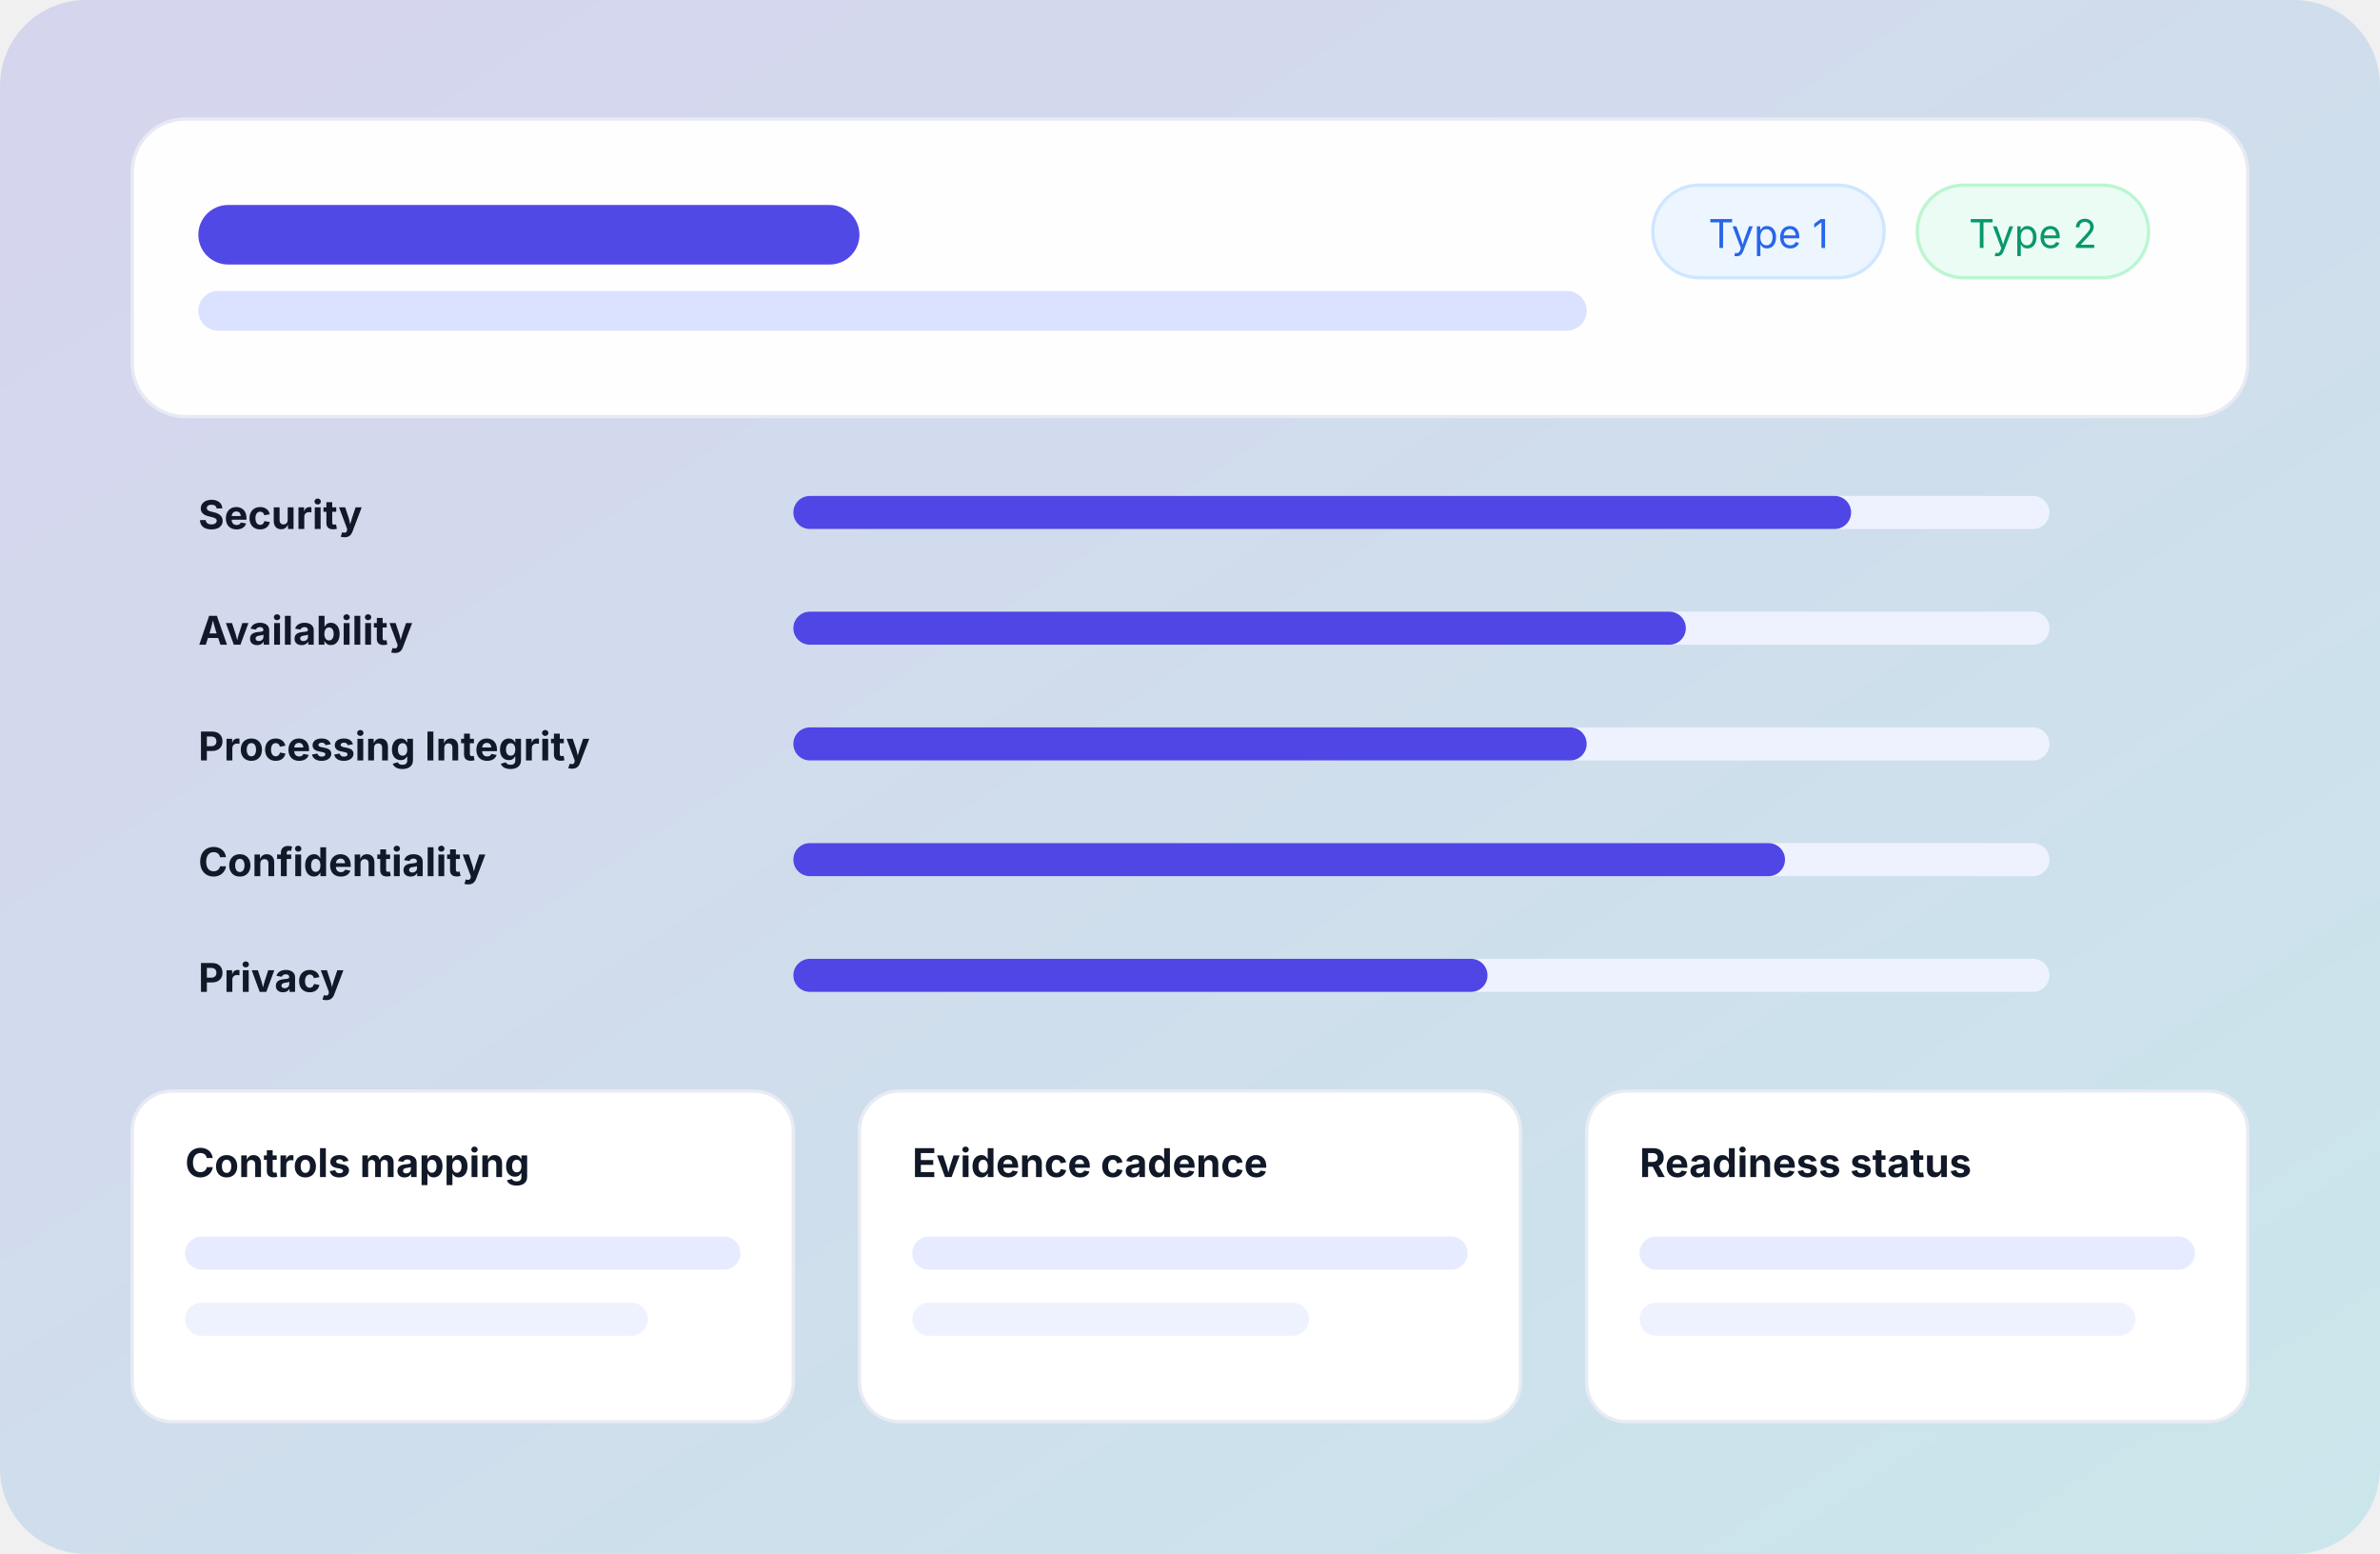
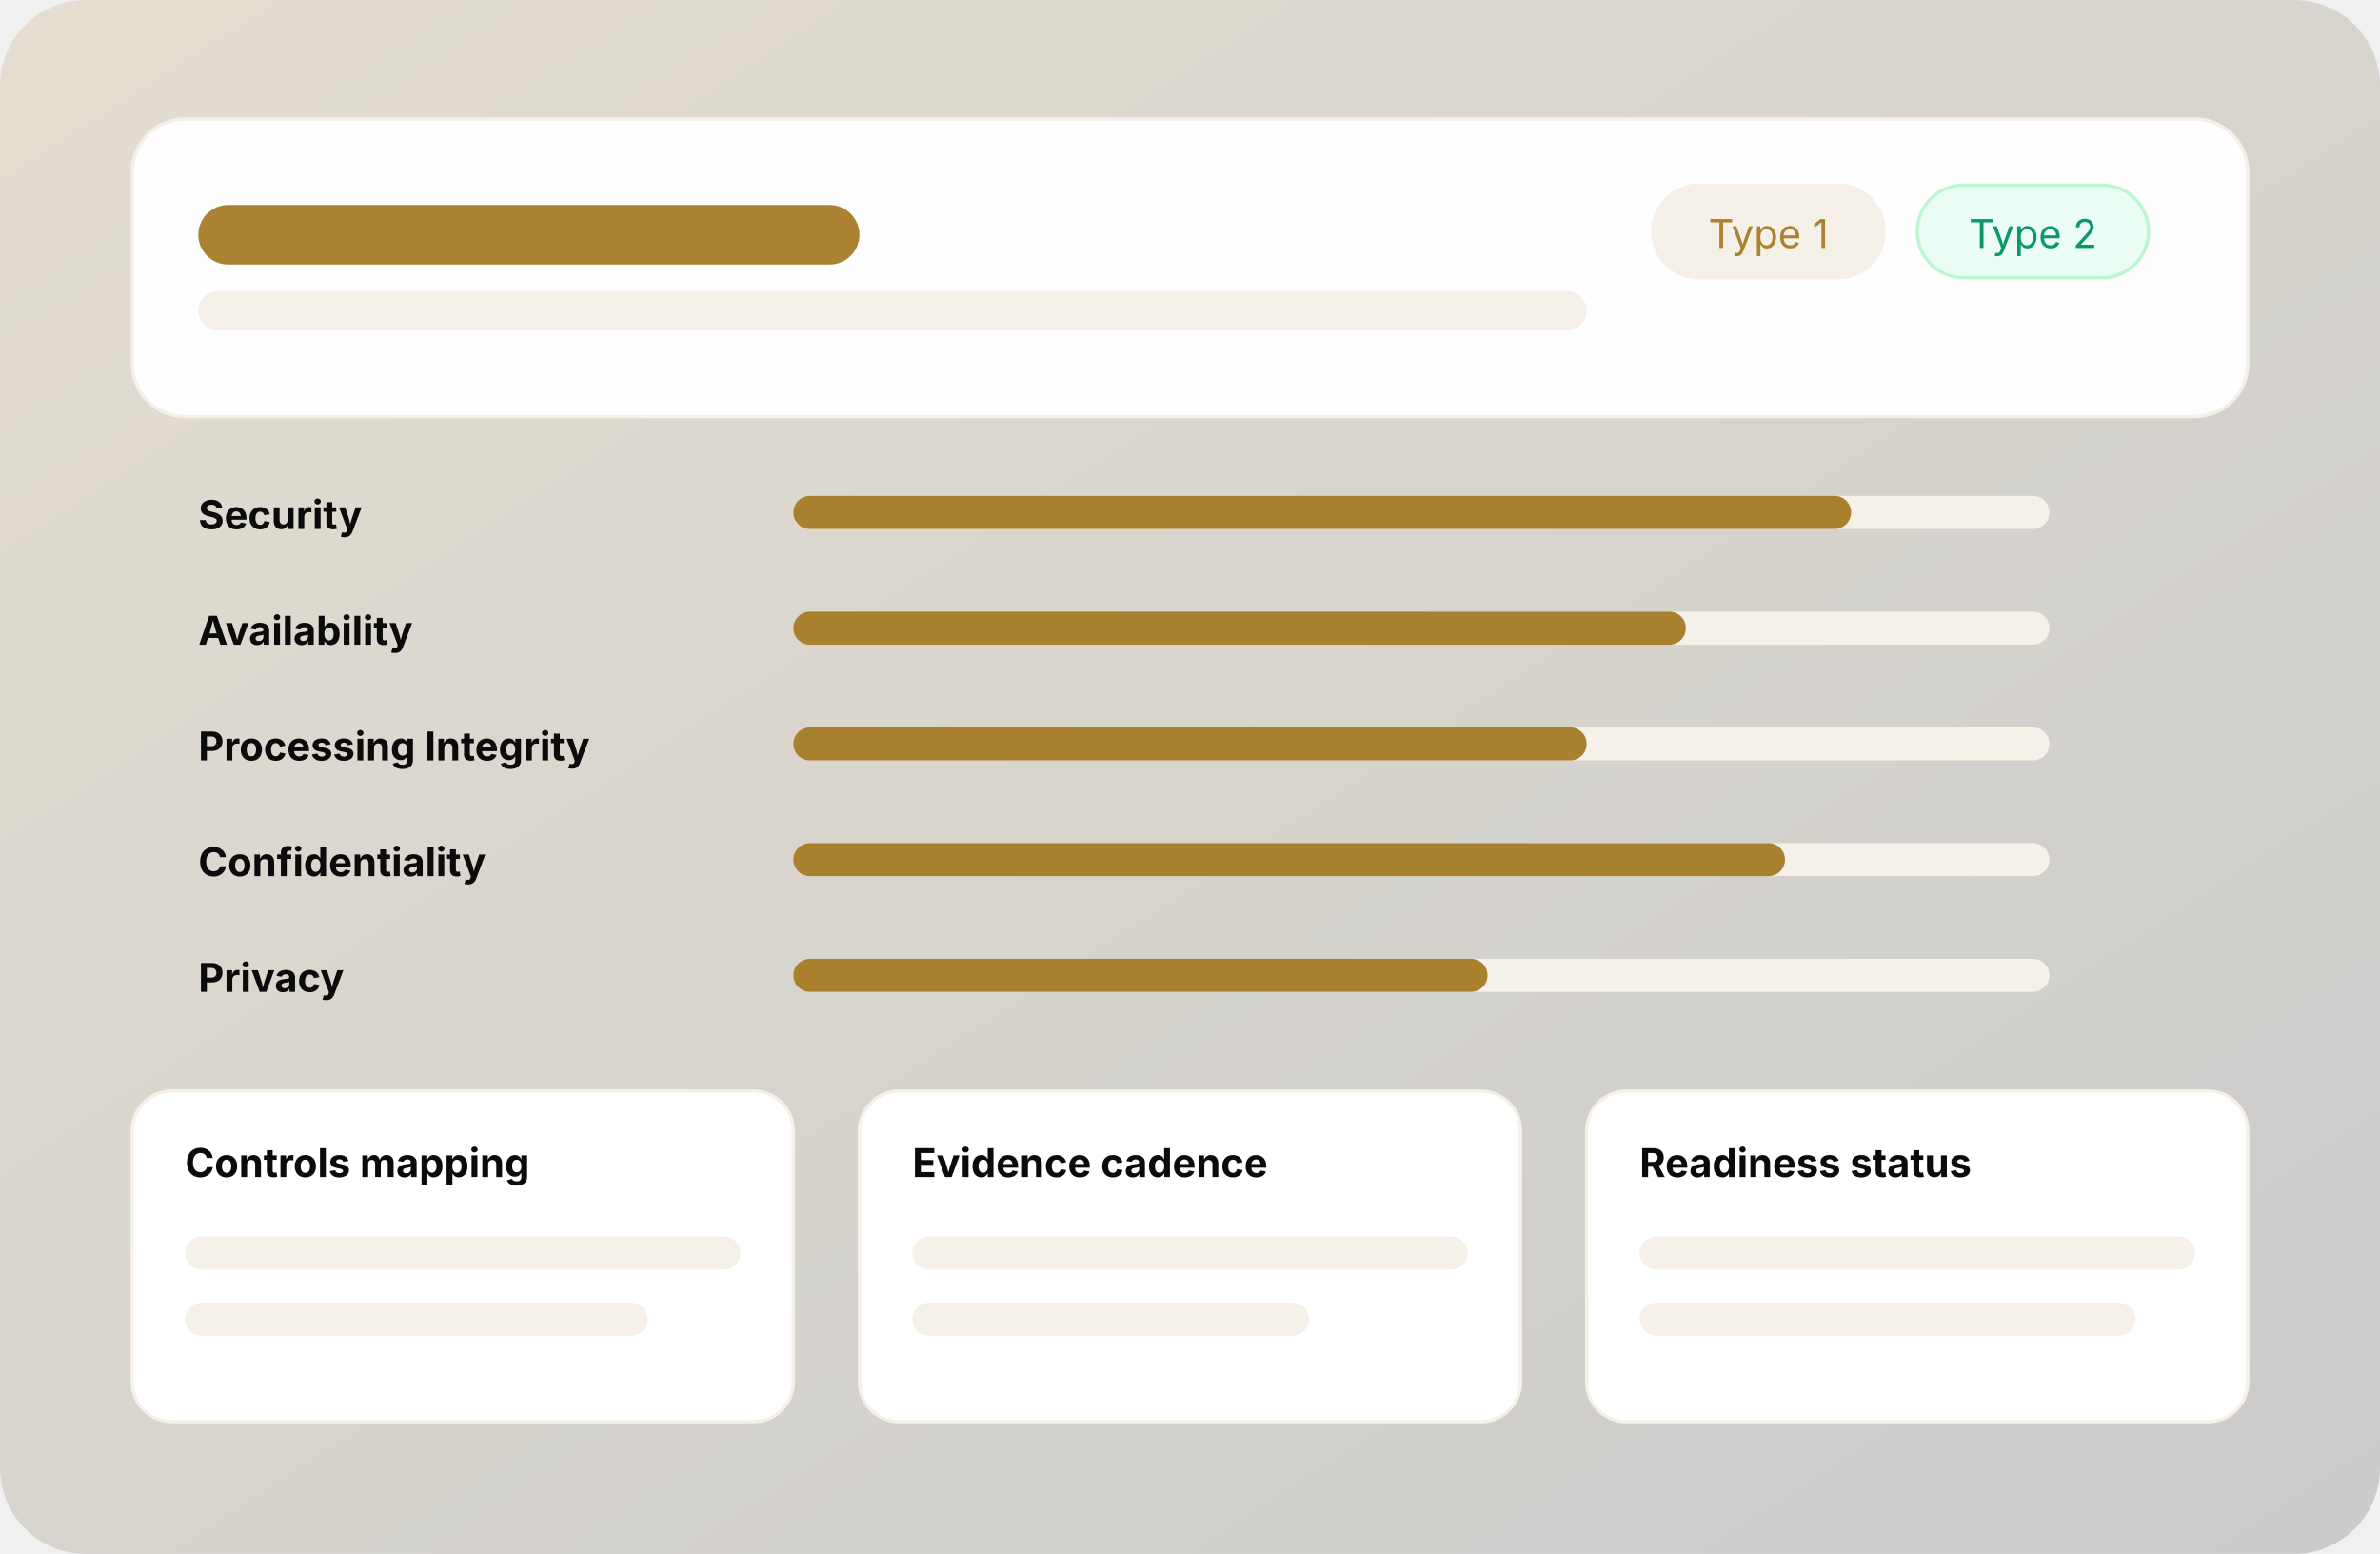
<svg xmlns="http://www.w3.org/2000/svg" viewBox="0 0 720 470">
  <defs>
    <linearGradient id="g" x1="0" y1="0" x2="1" y2="1">
-       <stop offset="0" stop-color="#4F46E5" stop-opacity=".16" />
-       <stop offset="1" stop-color="#06B6D4" stop-opacity=".16" />
+       <stop offset="0" stop-color="#A9812E" stop-opacity=".16" />
+       <stop offset="1" stop-color="#0B0B0C" stop-opacity=".16" />
    </linearGradient>
  </defs>
  <rect width="720" height="470" rx="26" fill="url(#g)" />
  <g opacity=".98">
-     <rect x="40" y="36" width="640" height="90" rx="16" fill="#fff" stroke="#e8ebf3" />
-     <rect x="60" y="62" width="200" height="18" rx="9" fill="#4F46E5" />
-     <rect x="60" y="88" width="420" height="12" rx="6" fill="#dbe2ff" />
-     <rect x="500" y="56" width="70" height="28" rx="14" fill="#eef7ff" stroke="#cfe7ff" />
-     <text x="535" y="75" font-family="Inter, system-ui" font-size="12" text-anchor="middle" fill="#2563eb">Type 1</text>
+     <rect x="40" y="36" width="640" height="90" rx="16" fill="#fff" stroke="#F5F0E8" />
+     <rect x="60" y="62" width="200" height="18" rx="9" fill="#A9812E" />
+     <rect x="60" y="88" width="420" height="12" rx="6" fill="#F5F0E8" />
+     <rect x="500" y="56" width="70" height="28" rx="14" fill="#F5F0E8" stroke="#F5F0E8" />
+     <text x="535" y="75" font-family="Inter, system-ui" font-size="12" text-anchor="middle" fill="#A9812E">Type 1</text>
    <rect x="580" y="56" width="70" height="28" rx="14" fill="#ecfdf5" stroke="#bbf7d0" />
    <text x="615" y="75" font-family="Inter, system-ui" font-size="12" text-anchor="middle" fill="#059669">Type 2</text>
  </g>
-   <g font-family="Inter, system-ui" font-size="12" fill="#111827">
+   <g font-family="Inter, system-ui" font-size="12" fill="#0B0B0C">
    <g transform="translate(60,150)">
      <text x="0" y="10" font-weight="700">Security</text>
-       <rect x="180" y="0" width="380" height="10" rx="5" fill="#eef2ff" />
-       <rect x="180" y="0" width="320" height="10" rx="5" fill="#4F46E5" />
+       <rect x="180" y="0" width="380" height="10" rx="5" fill="#F5F0E8" />
+       <rect x="180" y="0" width="320" height="10" rx="5" fill="#A9812E" />
    </g>
    <g transform="translate(60,185)">
      <text x="0" y="10" font-weight="700">Availability</text>
-       <rect x="180" y="0" width="380" height="10" rx="5" fill="#eef2ff" />
-       <rect x="180" y="0" width="270" height="10" rx="5" fill="#4F46E5" />
+       <rect x="180" y="0" width="380" height="10" rx="5" fill="#F5F0E8" />
+       <rect x="180" y="0" width="270" height="10" rx="5" fill="#A9812E" />
    </g>
    <g transform="translate(60,220)">
      <text x="0" y="10" font-weight="700">Processing Integrity</text>
-       <rect x="180" y="0" width="380" height="10" rx="5" fill="#eef2ff" />
-       <rect x="180" y="0" width="240" height="10" rx="5" fill="#4F46E5" />
+       <rect x="180" y="0" width="380" height="10" rx="5" fill="#F5F0E8" />
+       <rect x="180" y="0" width="240" height="10" rx="5" fill="#A9812E" />
    </g>
    <g transform="translate(60,255)">
      <text x="0" y="10" font-weight="700">Confidentiality</text>
-       <rect x="180" y="0" width="380" height="10" rx="5" fill="#eef2ff" />
-       <rect x="180" y="0" width="300" height="10" rx="5" fill="#4F46E5" />
+       <rect x="180" y="0" width="380" height="10" rx="5" fill="#F5F0E8" />
+       <rect x="180" y="0" width="300" height="10" rx="5" fill="#A9812E" />
    </g>
    <g transform="translate(60,290)">
      <text x="0" y="10" font-weight="700">Privacy</text>
-       <rect x="180" y="0" width="380" height="10" rx="5" fill="#eef2ff" />
-       <rect x="180" y="0" width="210" height="10" rx="5" fill="#4F46E5" />
+       <rect x="180" y="0" width="380" height="10" rx="5" fill="#F5F0E8" />
+       <rect x="180" y="0" width="210" height="10" rx="5" fill="#A9812E" />
    </g>
  </g>
  <g transform="translate(40,330)">
-     <rect width="200" height="100" rx="12" fill="#fff" stroke="#e8ebf3" />
-     <text x="16" y="26" font-family="Inter" font-size="12" font-weight="700" fill="#111827">Controls mapping</text>
-     <rect x="16" y="44" width="168" height="10" rx="5" fill="#e6ebff" />
-     <rect x="16" y="64" width="140" height="10" rx="5" fill="#eef2ff" />
+     <rect width="200" height="100" rx="12" fill="#fff" stroke="#F5F0E8" />
+     <text x="16" y="26" font-family="Inter" font-size="12" font-weight="700" fill="#0B0B0C">Controls mapping</text>
+     <rect x="16" y="44" width="168" height="10" rx="5" fill="#F5F0E8" />
+     <rect x="16" y="64" width="140" height="10" rx="5" fill="#F5F0E8" />
  </g>
  <g transform="translate(260,330)">
-     <rect width="200" height="100" rx="12" fill="#fff" stroke="#e8ebf3" />
-     <text x="16" y="26" font-family="Inter" font-size="12" font-weight="700" fill="#111827">Evidence cadence</text>
-     <rect x="16" y="44" width="168" height="10" rx="5" fill="#e6ebff" />
-     <rect x="16" y="64" width="120" height="10" rx="5" fill="#eef2ff" />
+     <rect width="200" height="100" rx="12" fill="#fff" stroke="#F5F0E8" />
+     <text x="16" y="26" font-family="Inter" font-size="12" font-weight="700" fill="#0B0B0C">Evidence cadence</text>
+     <rect x="16" y="44" width="168" height="10" rx="5" fill="#F5F0E8" />
+     <rect x="16" y="64" width="120" height="10" rx="5" fill="#F5F0E8" />
  </g>
  <g transform="translate(480,330)">
-     <rect width="200" height="100" rx="12" fill="#fff" stroke="#e8ebf3" />
-     <text x="16" y="26" font-family="Inter" font-size="12" font-weight="700" fill="#111827">Readiness status</text>
-     <rect x="16" y="44" width="168" height="10" rx="5" fill="#e6ebff" />
-     <rect x="16" y="64" width="150" height="10" rx="5" fill="#eef2ff" />
+     <rect width="200" height="100" rx="12" fill="#fff" stroke="#F5F0E8" />
+     <text x="16" y="26" font-family="Inter" font-size="12" font-weight="700" fill="#0B0B0C">Readiness status</text>
+     <rect x="16" y="44" width="168" height="10" rx="5" fill="#F5F0E8" />
+     <rect x="16" y="64" width="150" height="10" rx="5" fill="#F5F0E8" />
  </g>
</svg>
